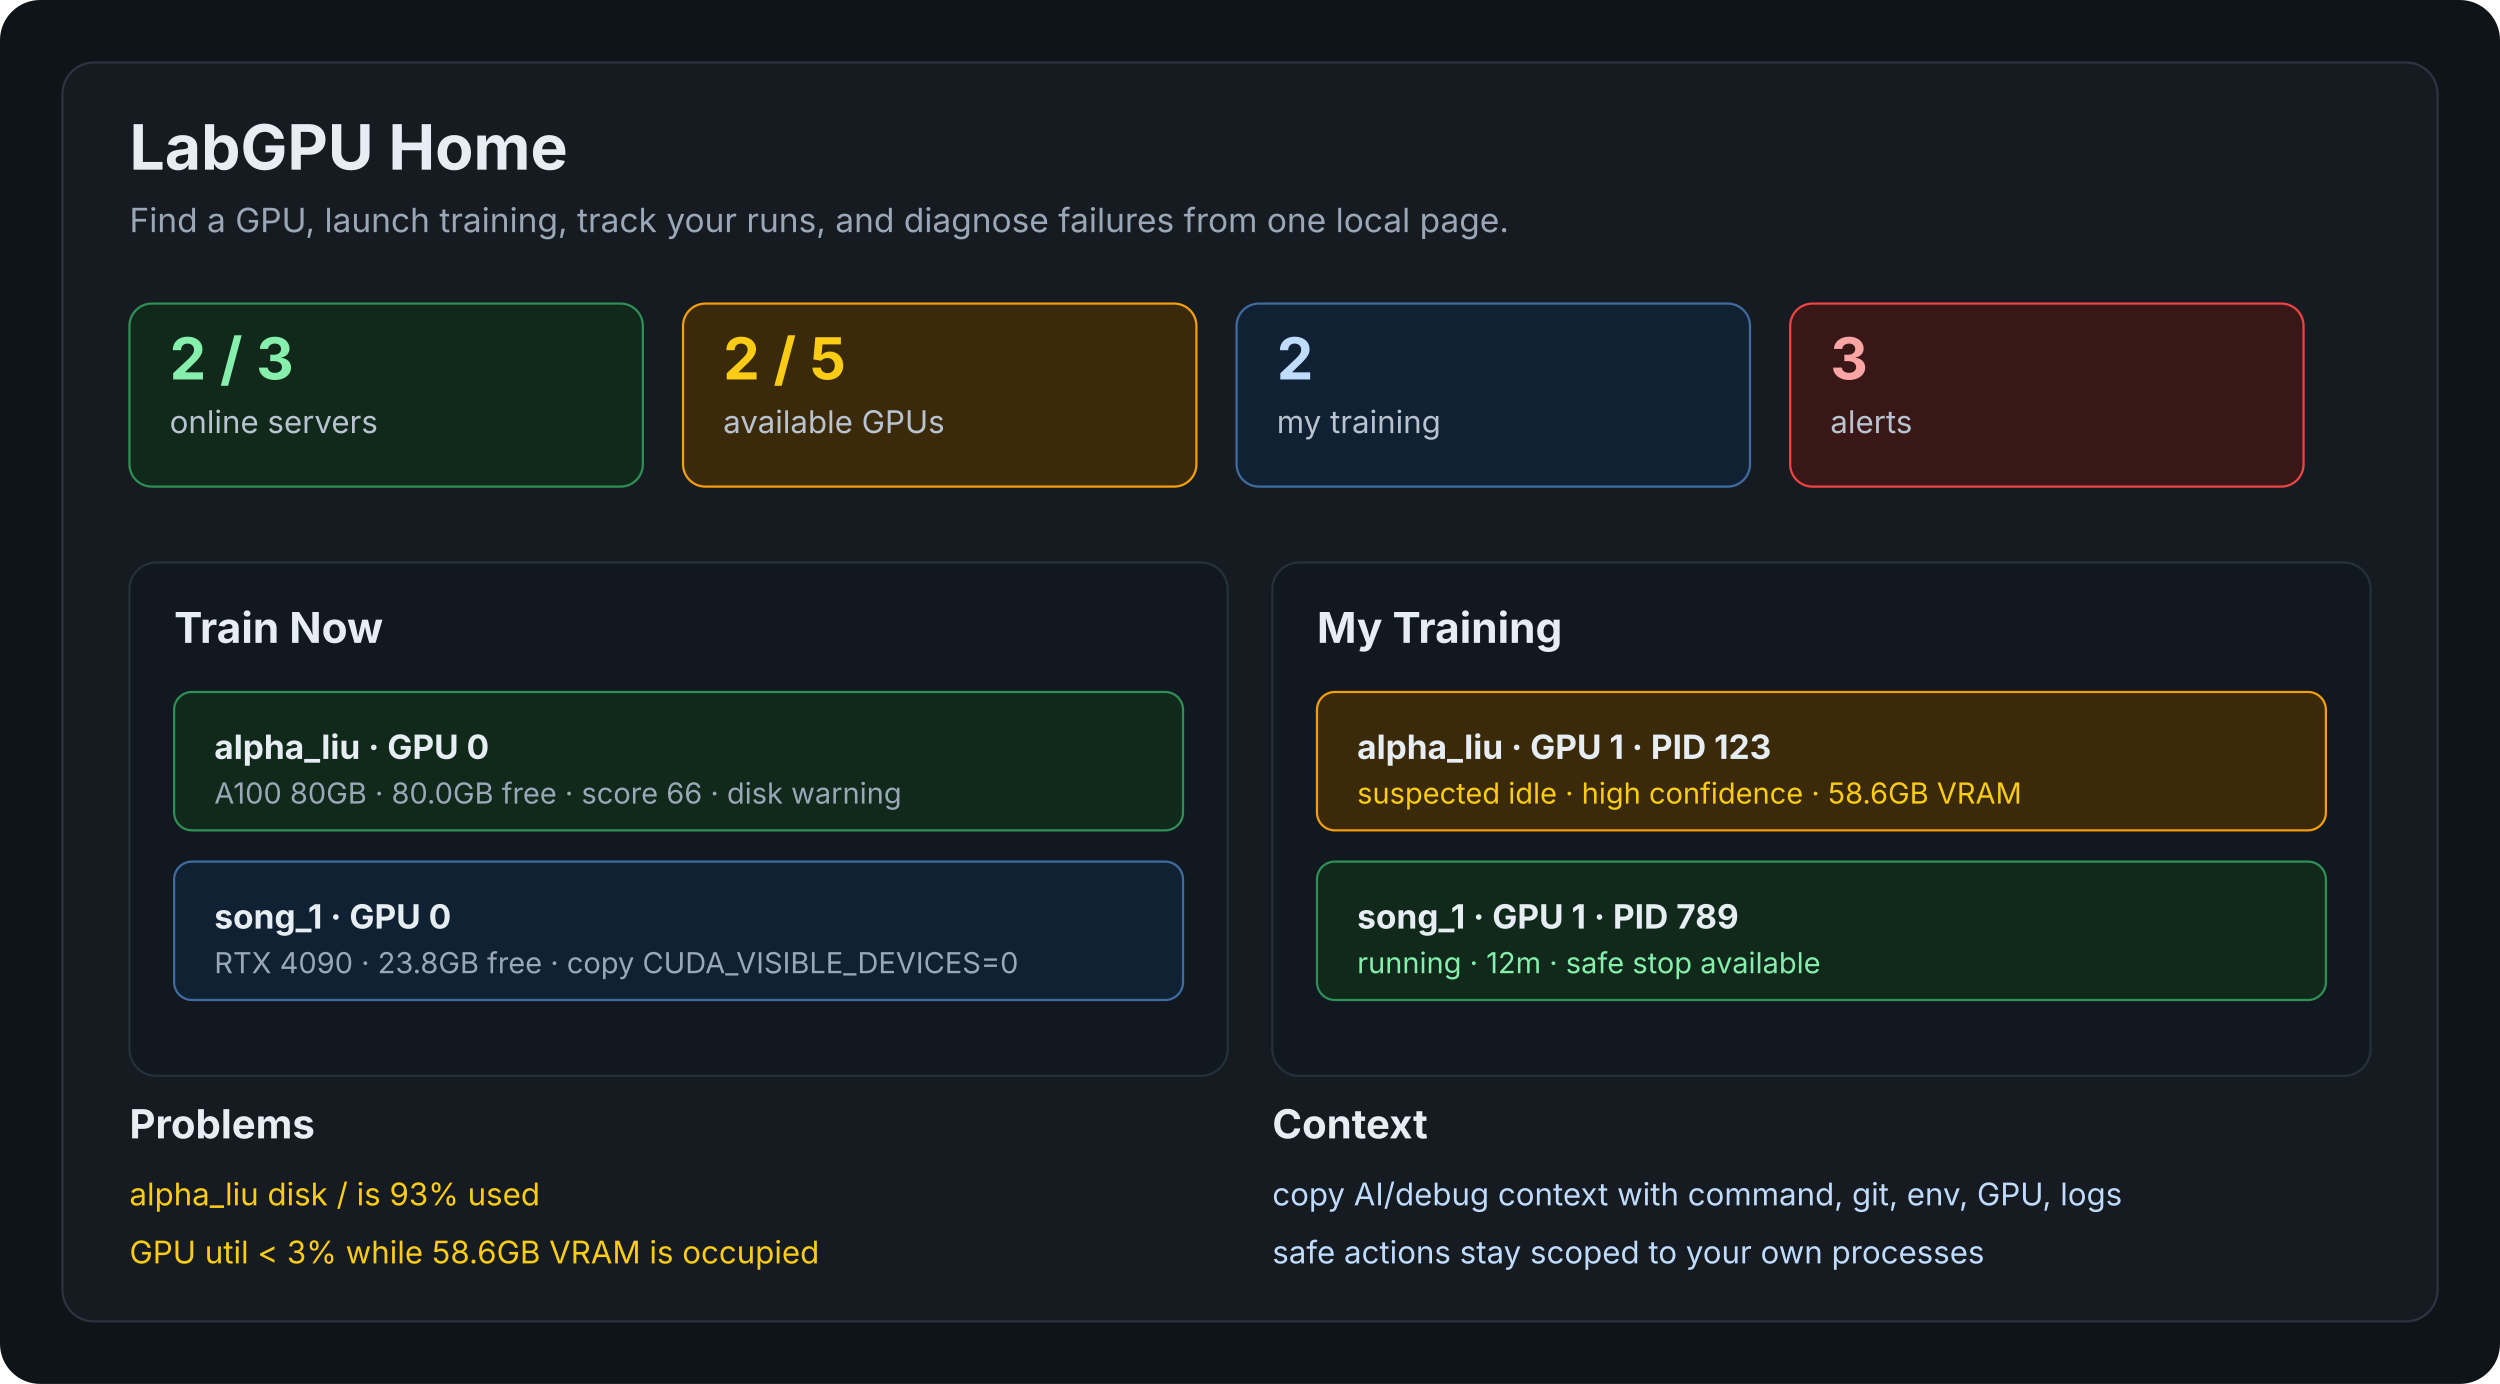
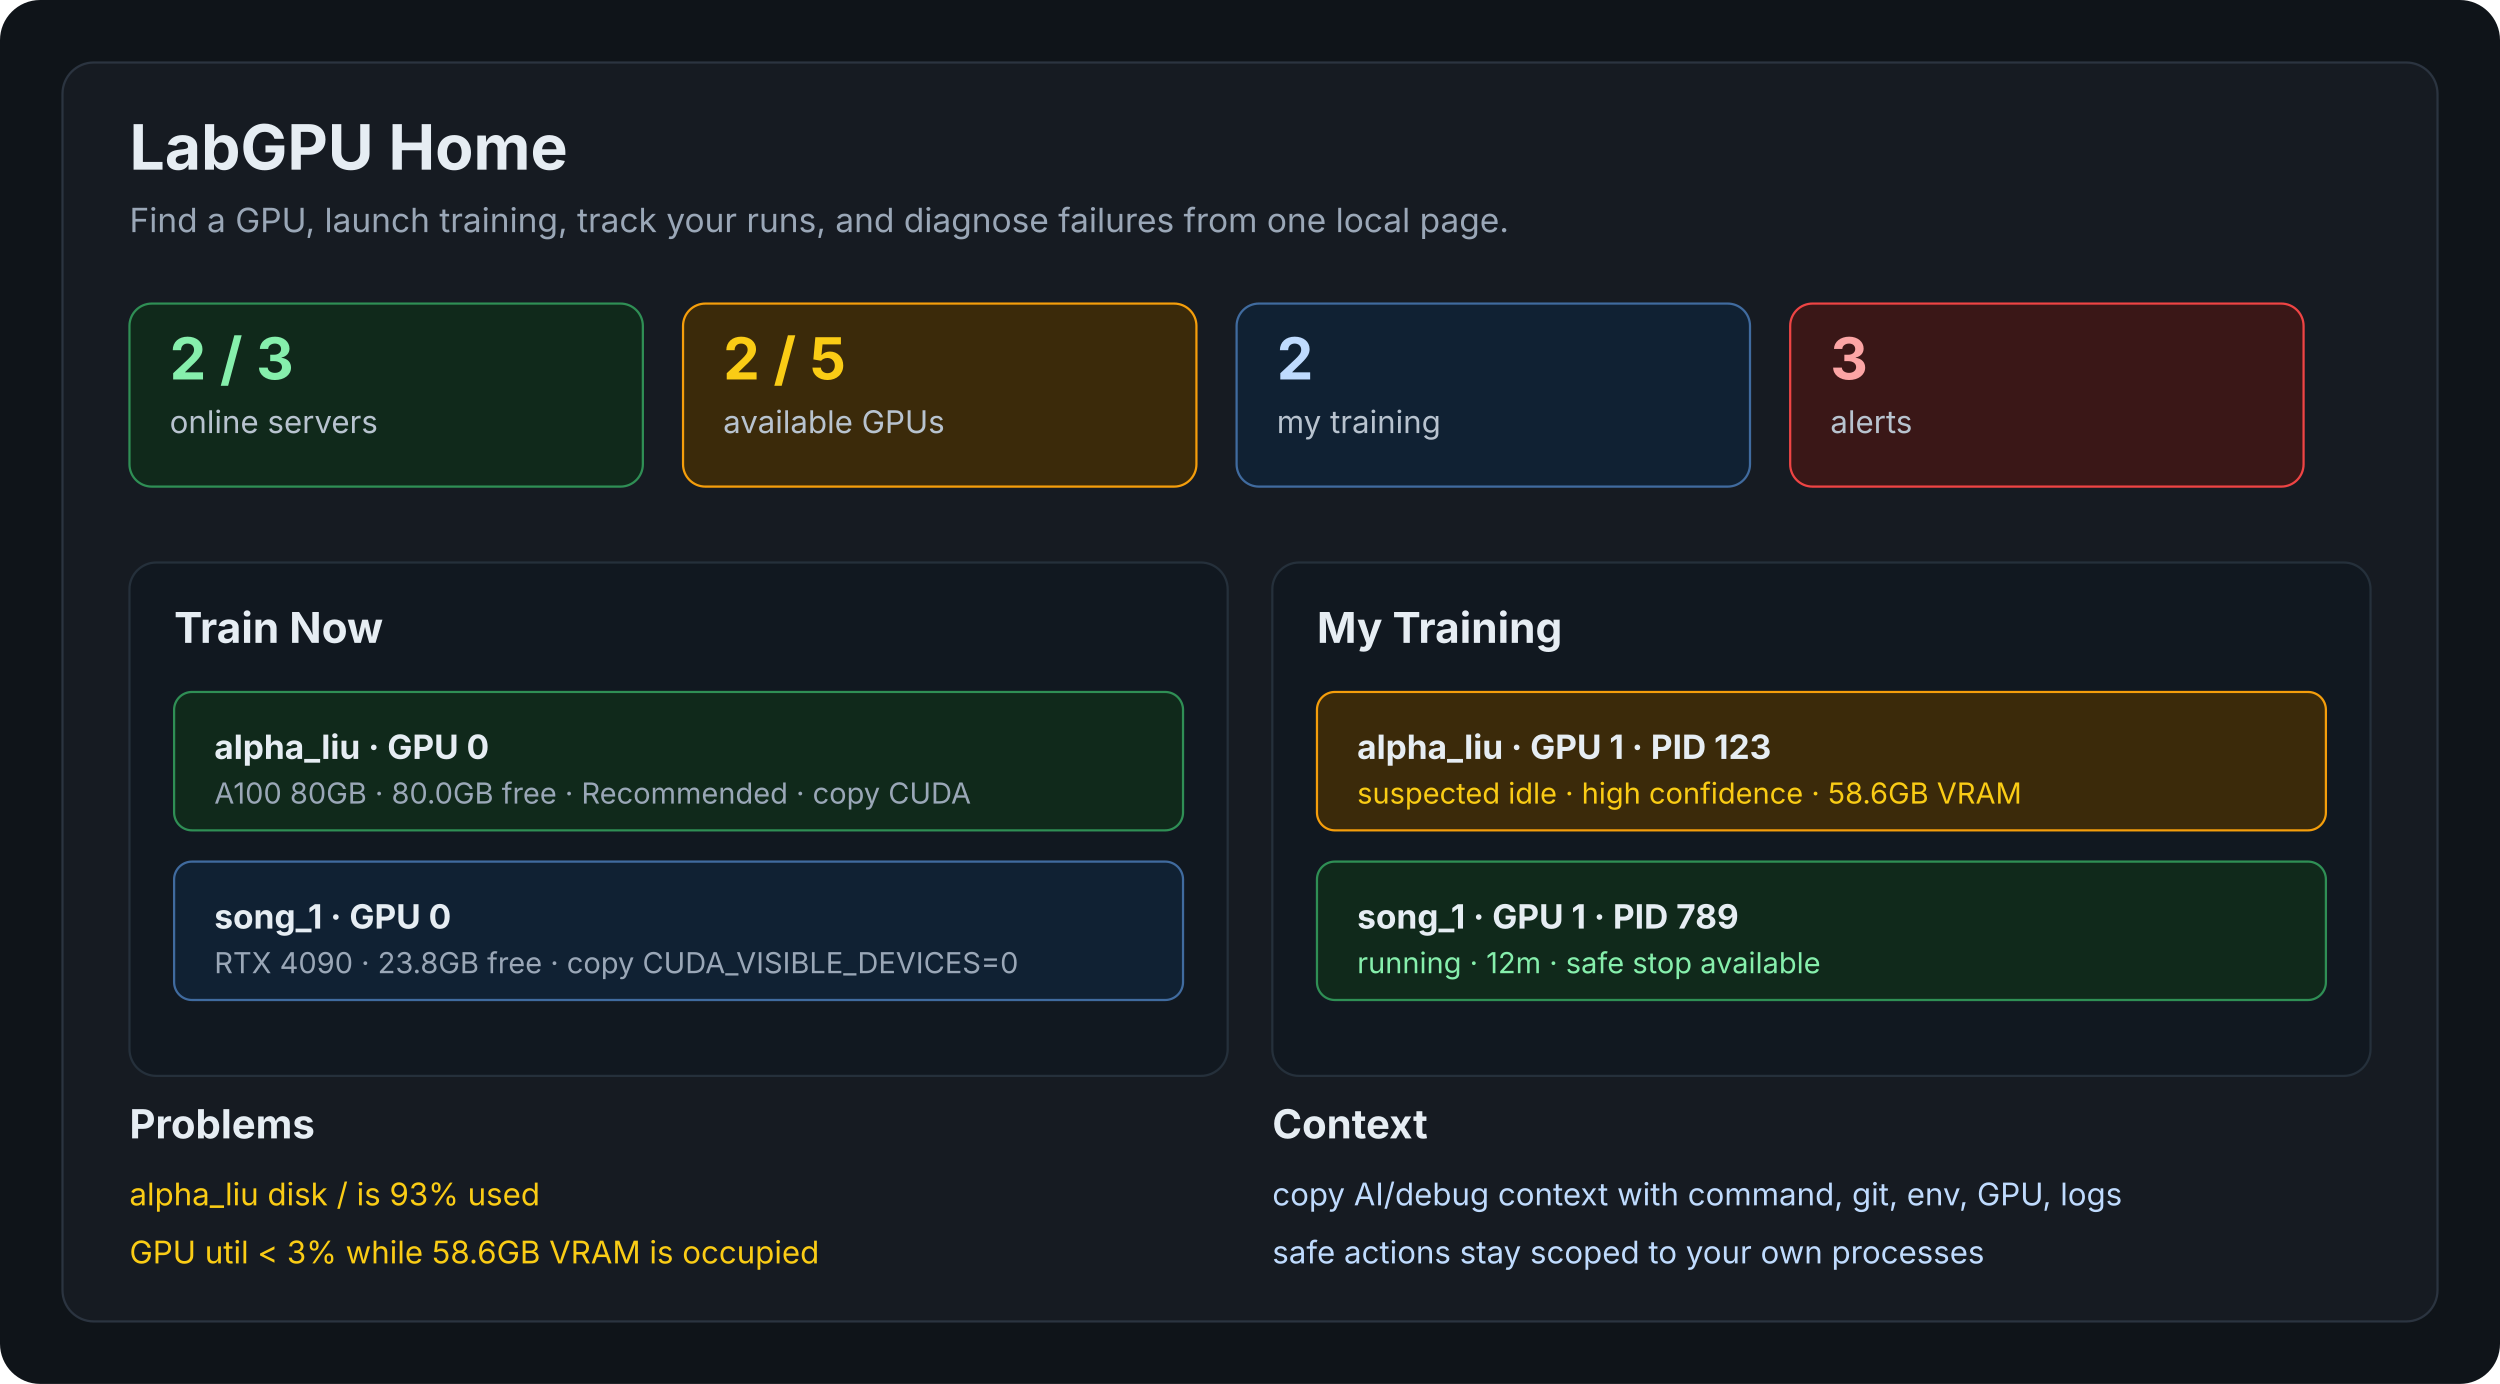
<svg xmlns="http://www.w3.org/2000/svg" width="1120" height="620" viewBox="0 0 1120 620" role="img" aria-label="LabGPU Home demo preview">
  <rect width="1120" height="620" rx="18" fill="#0f1419" />
  <rect x="28" y="28" width="1064" height="564" rx="14" fill="#161b22" stroke="#2b3440" />
  <text x="58" y="76" fill="#e6edf3" font-family="Inter,Arial,sans-serif" font-size="28" font-weight="700">LabGPU Home</text>
  <text x="58" y="104" fill="#9aa7b7" font-family="Inter,Arial,sans-serif" font-size="15">Find a GPU, launch training, track your runs, and diagnose failures from one local page.</text>
  <g transform="translate(58 136)">
    <rect width="230" height="82" rx="10" fill="#10291b" stroke="#2f8f55" />
    <text x="18" y="34" fill="#86efac" font-family="Inter,Arial,sans-serif" font-size="26" font-weight="700">2 / 3</text>
    <text x="18" y="58" fill="#b8c3cf" font-family="Inter,Arial,sans-serif" font-size="14">online servers</text>
  </g>
  <g transform="translate(306 136)">
    <rect width="230" height="82" rx="10" fill="#3b2a0a" stroke="#f59e0b" />
    <text x="18" y="34" fill="#facc15" font-family="Inter,Arial,sans-serif" font-size="26" font-weight="700">2 / 5</text>
    <text x="18" y="58" fill="#b8c3cf" font-family="Inter,Arial,sans-serif" font-size="14">available GPUs</text>
  </g>
  <g transform="translate(554 136)">
    <rect width="230" height="82" rx="10" fill="#102133" stroke="#406b9f" />
    <text x="18" y="34" fill="#bfdbfe" font-family="Inter,Arial,sans-serif" font-size="26" font-weight="700">2</text>
    <text x="18" y="58" fill="#b8c3cf" font-family="Inter,Arial,sans-serif" font-size="14">my training</text>
  </g>
  <g transform="translate(802 136)">
    <rect width="230" height="82" rx="10" fill="#3a1717" stroke="#ef4444" />
    <text x="18" y="34" fill="#fca5a5" font-family="Inter,Arial,sans-serif" font-size="26" font-weight="700">3</text>
    <text x="18" y="58" fill="#b8c3cf" font-family="Inter,Arial,sans-serif" font-size="14">alerts</text>
  </g>
  <g transform="translate(58 252)">
    <rect width="492" height="230" rx="12" fill="#111820" stroke="#25303b" />
    <text x="20" y="36" fill="#e6edf3" font-family="Inter,Arial,sans-serif" font-size="19" font-weight="700">Train Now</text>
    <rect x="20" y="58" width="452" height="62" rx="8" fill="#10291b" stroke="#2f8f55" />
    <text x="38" y="88" fill="#e6edf3" font-family="Inter,Arial,sans-serif" font-size="15" font-weight="700">alpha_liu · GPU 0</text>
-     <text x="38" y="108" fill="#9aa7b7" font-family="Inter,Arial,sans-serif" font-size="13">A100 80GB · 80.0GB free · score 66 · disk warning</text>
+     <text x="38" y="108" fill="#9aa7b7" font-family="Inter,Arial,sans-serif" font-size="13">A100 80GB · 80.0GB free · Recommended · copy CUDA</text>
    <rect x="20" y="134" width="452" height="62" rx="8" fill="#102133" stroke="#406b9f" />
    <text x="38" y="164" fill="#e6edf3" font-family="Inter,Arial,sans-serif" font-size="15" font-weight="700">song_1 · GPU 0</text>
    <text x="38" y="184" fill="#9aa7b7" font-family="Inter,Arial,sans-serif" font-size="13">RTX 4090 · 23.8GB free · copy CUDA_VISIBLE_DEVICES=0</text>
  </g>
  <g transform="translate(570 252)">
    <rect width="492" height="230" rx="12" fill="#111820" stroke="#25303b" />
    <text x="20" y="36" fill="#e6edf3" font-family="Inter,Arial,sans-serif" font-size="19" font-weight="700">My Training</text>
    <rect x="20" y="58" width="452" height="62" rx="8" fill="#3b2a0a" stroke="#f59e0b" />
    <text x="38" y="88" fill="#e6edf3" font-family="Inter,Arial,sans-serif" font-size="15" font-weight="700">alpha_liu · GPU 1 · PID 123</text>
    <text x="38" y="108" fill="#facc15" font-family="Inter,Arial,sans-serif" font-size="13">suspected idle · high confidence · 58.6GB VRAM</text>
    <rect x="20" y="134" width="452" height="62" rx="8" fill="#10291b" stroke="#2f8f55" />
    <text x="38" y="164" fill="#e6edf3" font-family="Inter,Arial,sans-serif" font-size="15" font-weight="700">song_1 · GPU 1 · PID 789</text>
    <text x="38" y="184" fill="#86efac" font-family="Inter,Arial,sans-serif" font-size="13">running · 12m · safe stop available</text>
  </g>
  <g transform="translate(58 510)">
    <text x="0" y="0" fill="#e6edf3" font-family="Inter,Arial,sans-serif" font-size="18" font-weight="700">Problems</text>
    <text x="0" y="30" fill="#facc15" font-family="Inter,Arial,sans-serif" font-size="14">alpha_liu disk / is 93% used</text>
    <text x="0" y="56" fill="#facc15" font-family="Inter,Arial,sans-serif" font-size="14">GPU util &lt; 3% while 58.6GB VRAM is occupied</text>
  </g>
  <g transform="translate(570 510)">
    <text x="0" y="0" fill="#e6edf3" font-family="Inter,Arial,sans-serif" font-size="18" font-weight="700">Context</text>
    <text x="0" y="30" fill="#bfdbfe" font-family="Inter,Arial,sans-serif" font-size="14">copy AI/debug context with command, git, env, GPU, logs</text>
    <text x="0" y="56" fill="#bfdbfe" font-family="Inter,Arial,sans-serif" font-size="14">safe actions stay scoped to your own processes</text>
  </g>
</svg>
